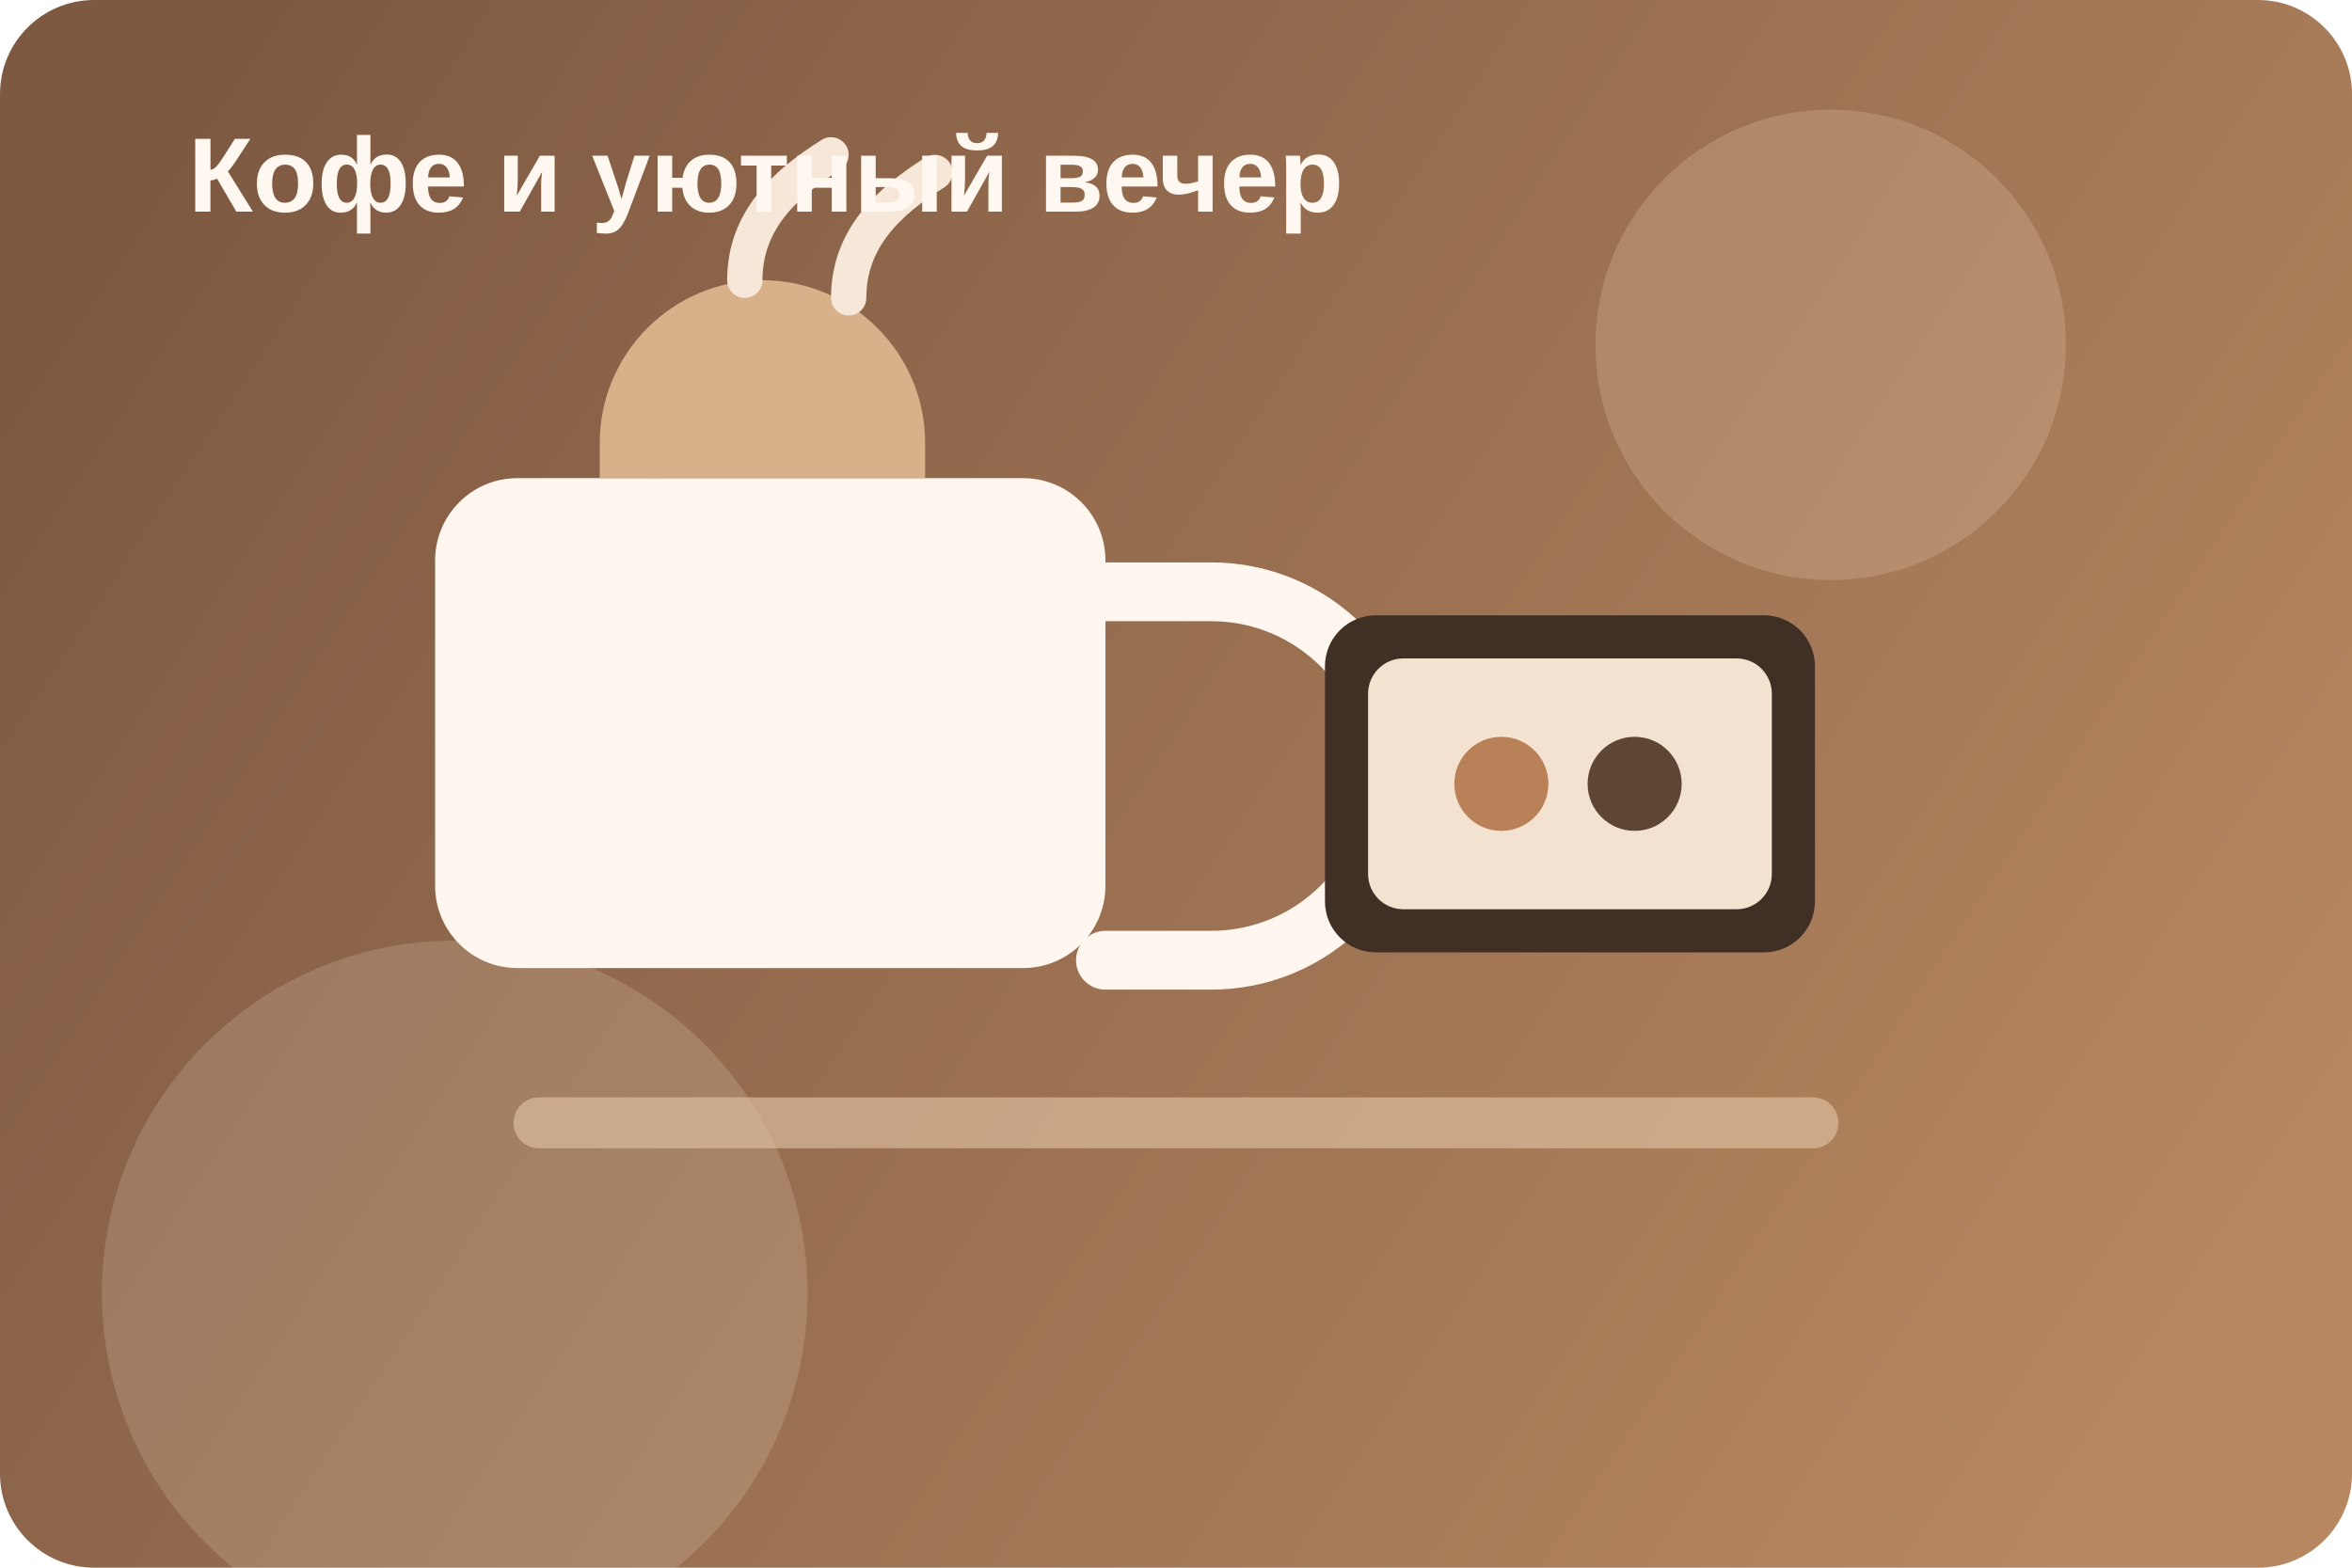
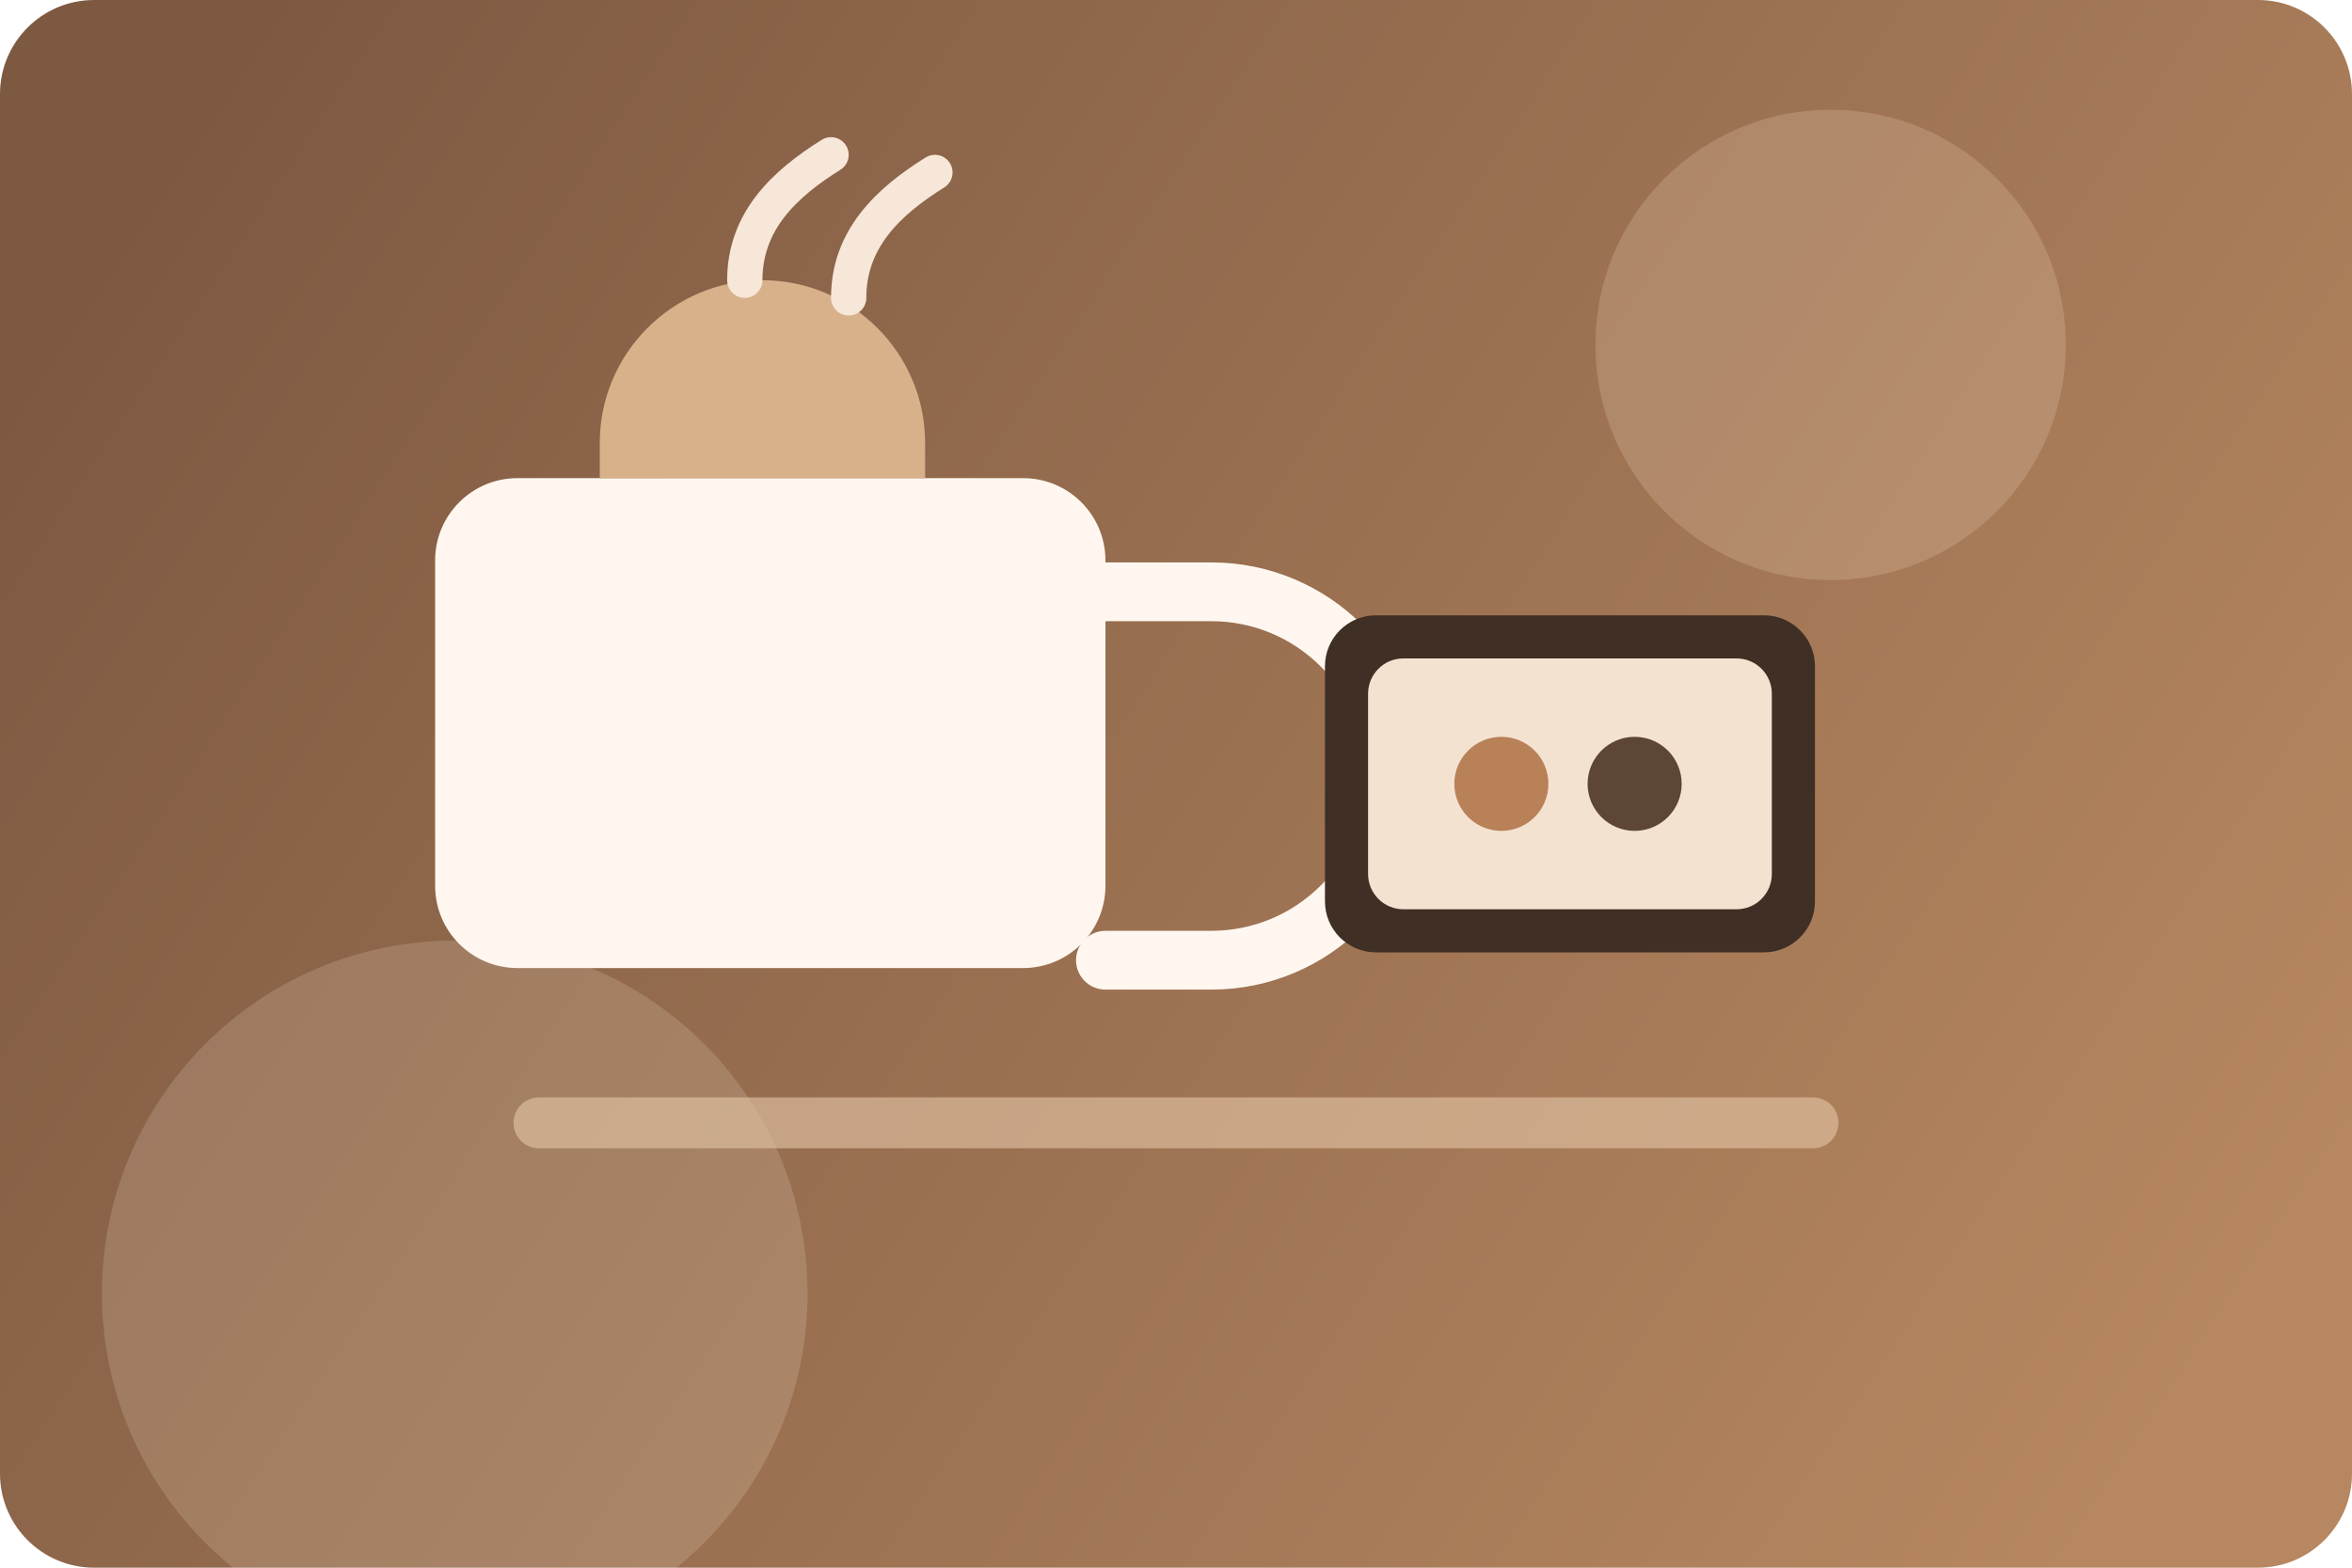
<svg xmlns="http://www.w3.org/2000/svg" width="1200" height="800" viewBox="0 0 1200 800" fill="none">
  <rect width="1200" height="800" rx="48" fill="url(#bg)" />
  <circle cx="934" cy="176" r="120" fill="#F3D8BE" fill-opacity="0.22" />
  <circle cx="232" cy="660" r="180" fill="#F6E4D2" fill-opacity="0.18" />
  <rect x="222" y="244" width="342" height="250" rx="42" fill="#FFF7EF" />
  <path d="M564 302H618C669.915 302 712 344.085 712 396C712 447.915 669.915 490 618 490H564" stroke="#FFF7EF" stroke-width="30" stroke-linecap="round" />
  <path d="M306 226C306 180.294 343.294 143 389 143C434.706 143 472 180.294 472 226V244H306V226Z" fill="#D8B18B" />
  <path d="M380 143C380 113 400 94 424 79" stroke="#F7E7D8" stroke-width="18" stroke-linecap="round" />
  <path d="M433 152C433 122 453 103 477 88" stroke="#F7E7D8" stroke-width="18" stroke-linecap="round" />
  <rect x="676" y="314" width="250" height="172" rx="26" fill="#3F2F25" />
  <rect x="698" y="336" width="206" height="128" rx="18" fill="#F4E2D1" />
  <circle cx="766" cy="400" r="24" fill="#B98158" />
  <circle cx="834" cy="400" r="24" fill="#5D4633" />
  <rect x="262" y="560" width="676" height="26" rx="13" fill="#E5C6A7" fill-opacity="0.6" />
-   <text x="96" y="108" fill="#FFF8F1" font-family="Arial, sans-serif" font-size="54" font-weight="700">Кофе и уютный вечер</text>
  <defs>
    <linearGradient id="bg" x1="90" y1="72" x2="1100" y2="736" gradientUnits="userSpaceOnUse">
      <stop stop-color="#7E5942" />
      <stop offset="1" stop-color="#B68760" />
    </linearGradient>
  </defs>
</svg>
